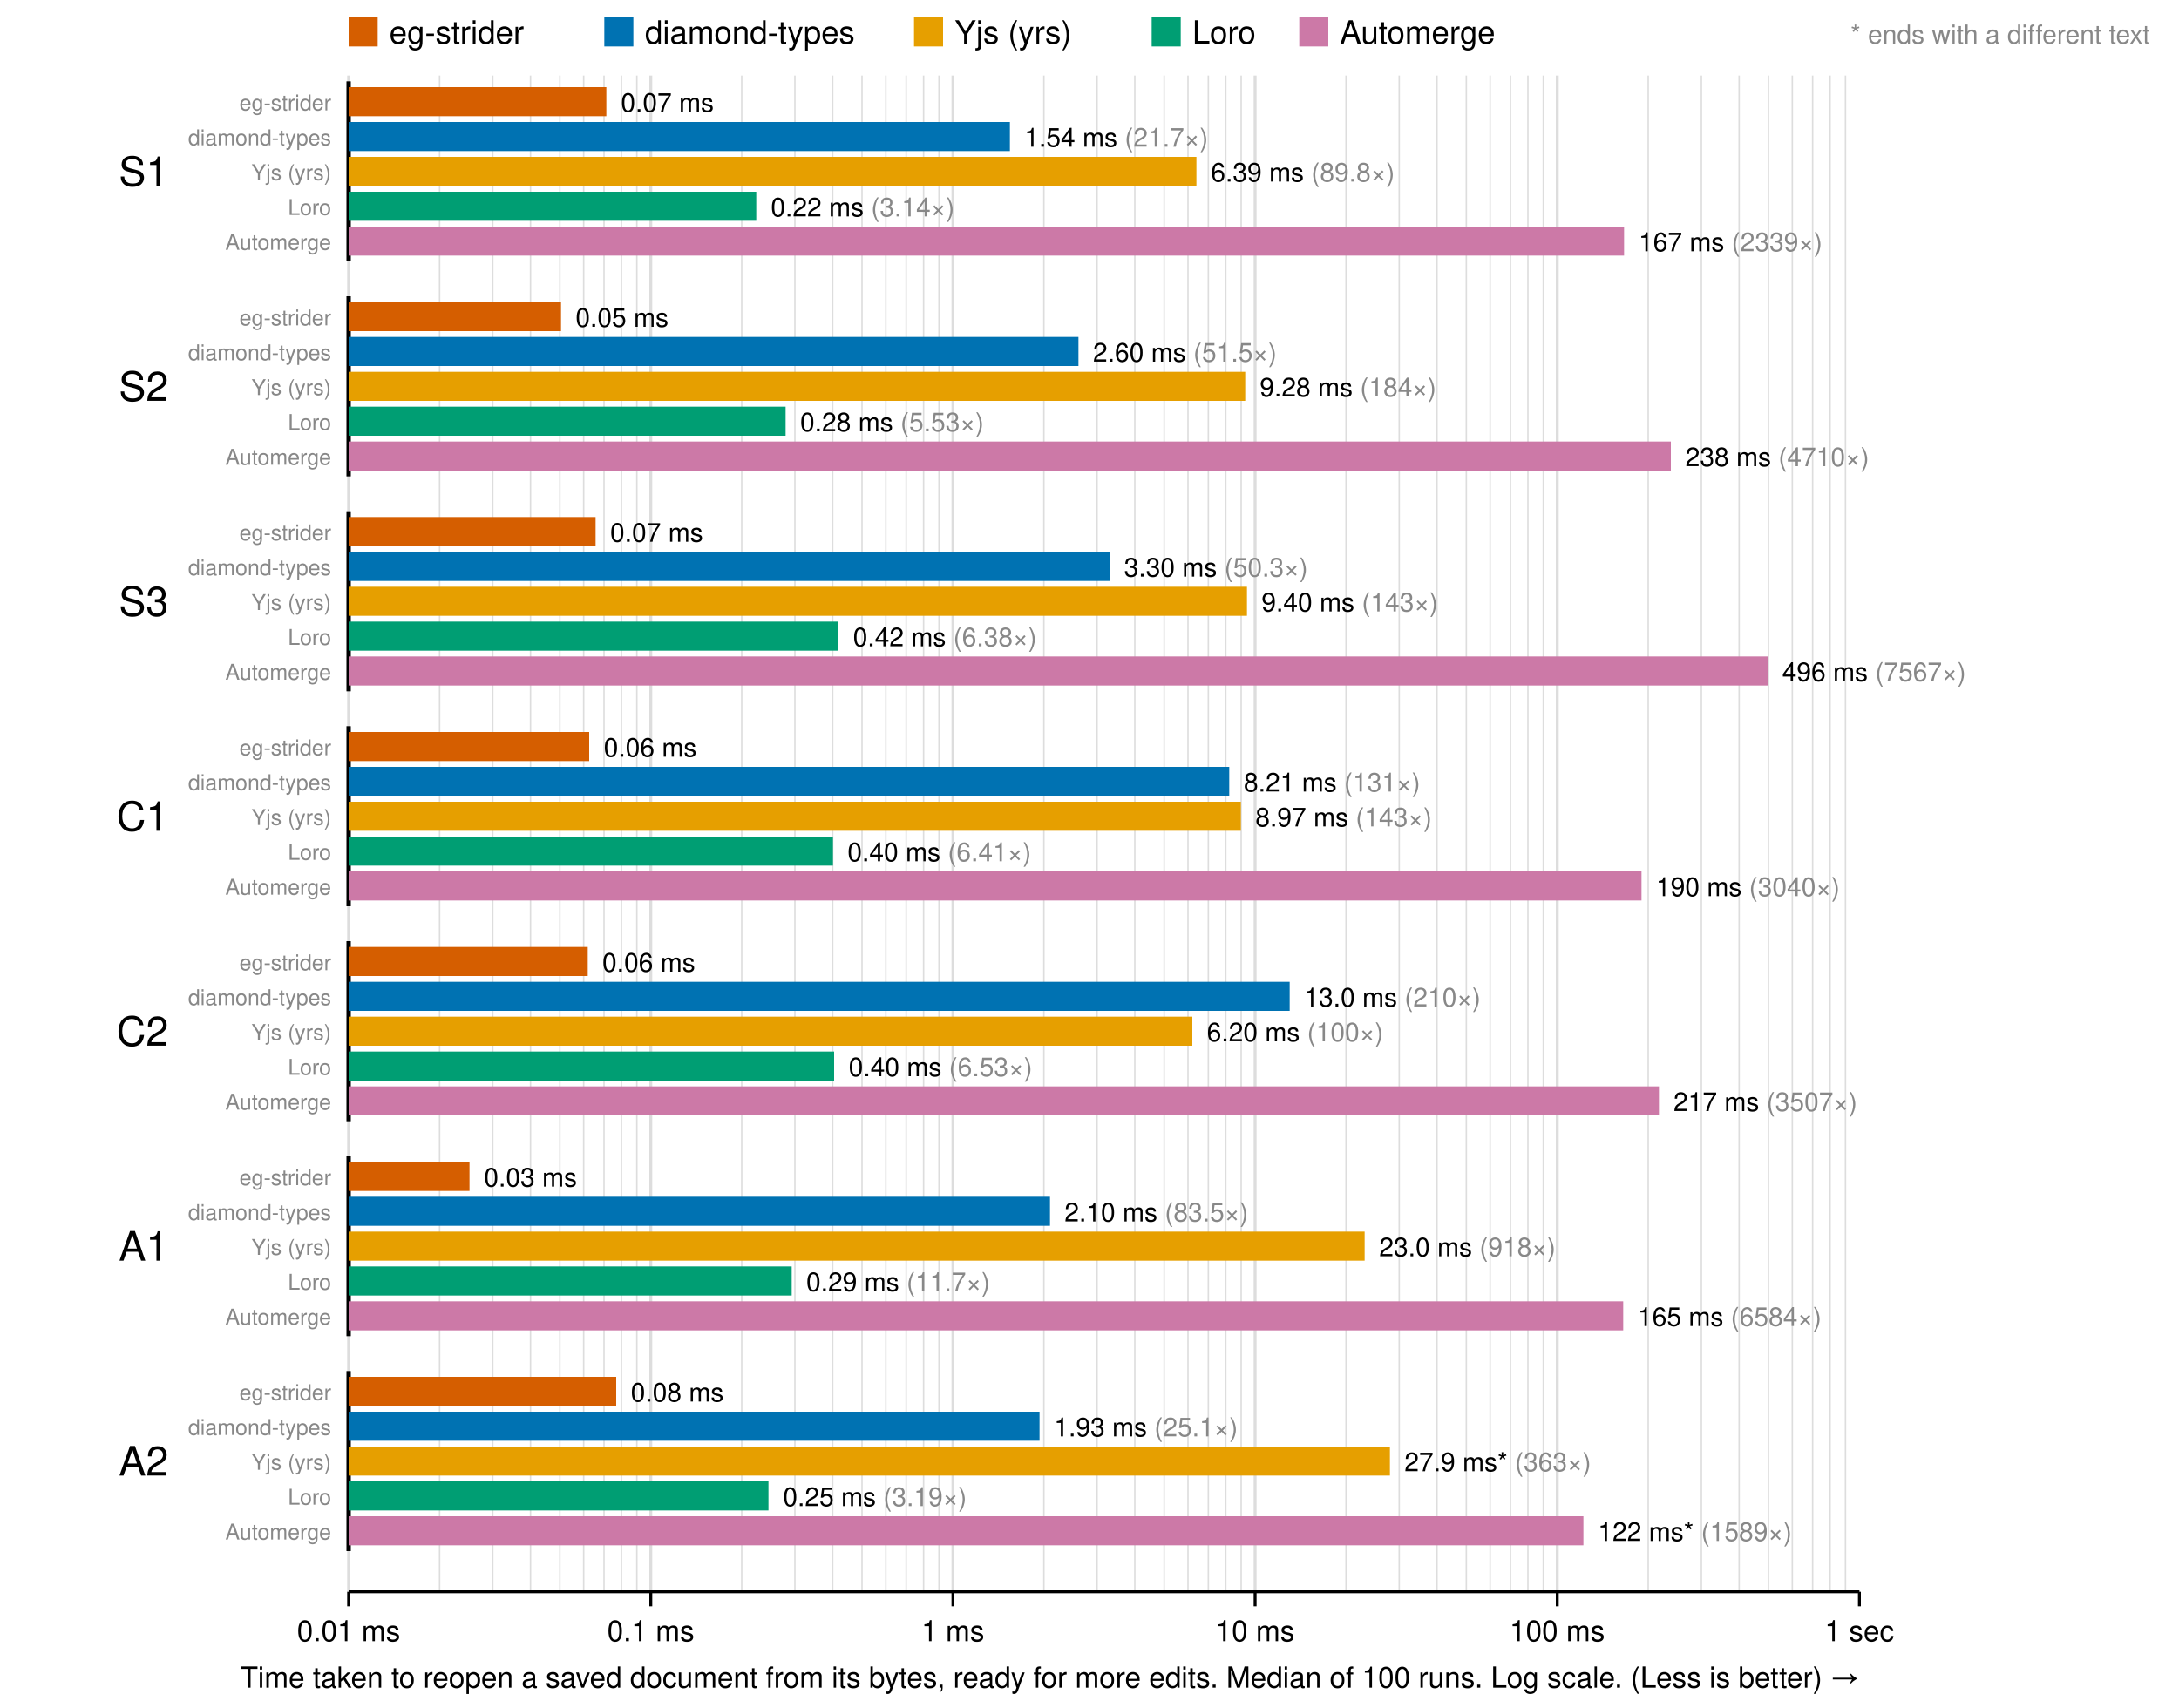
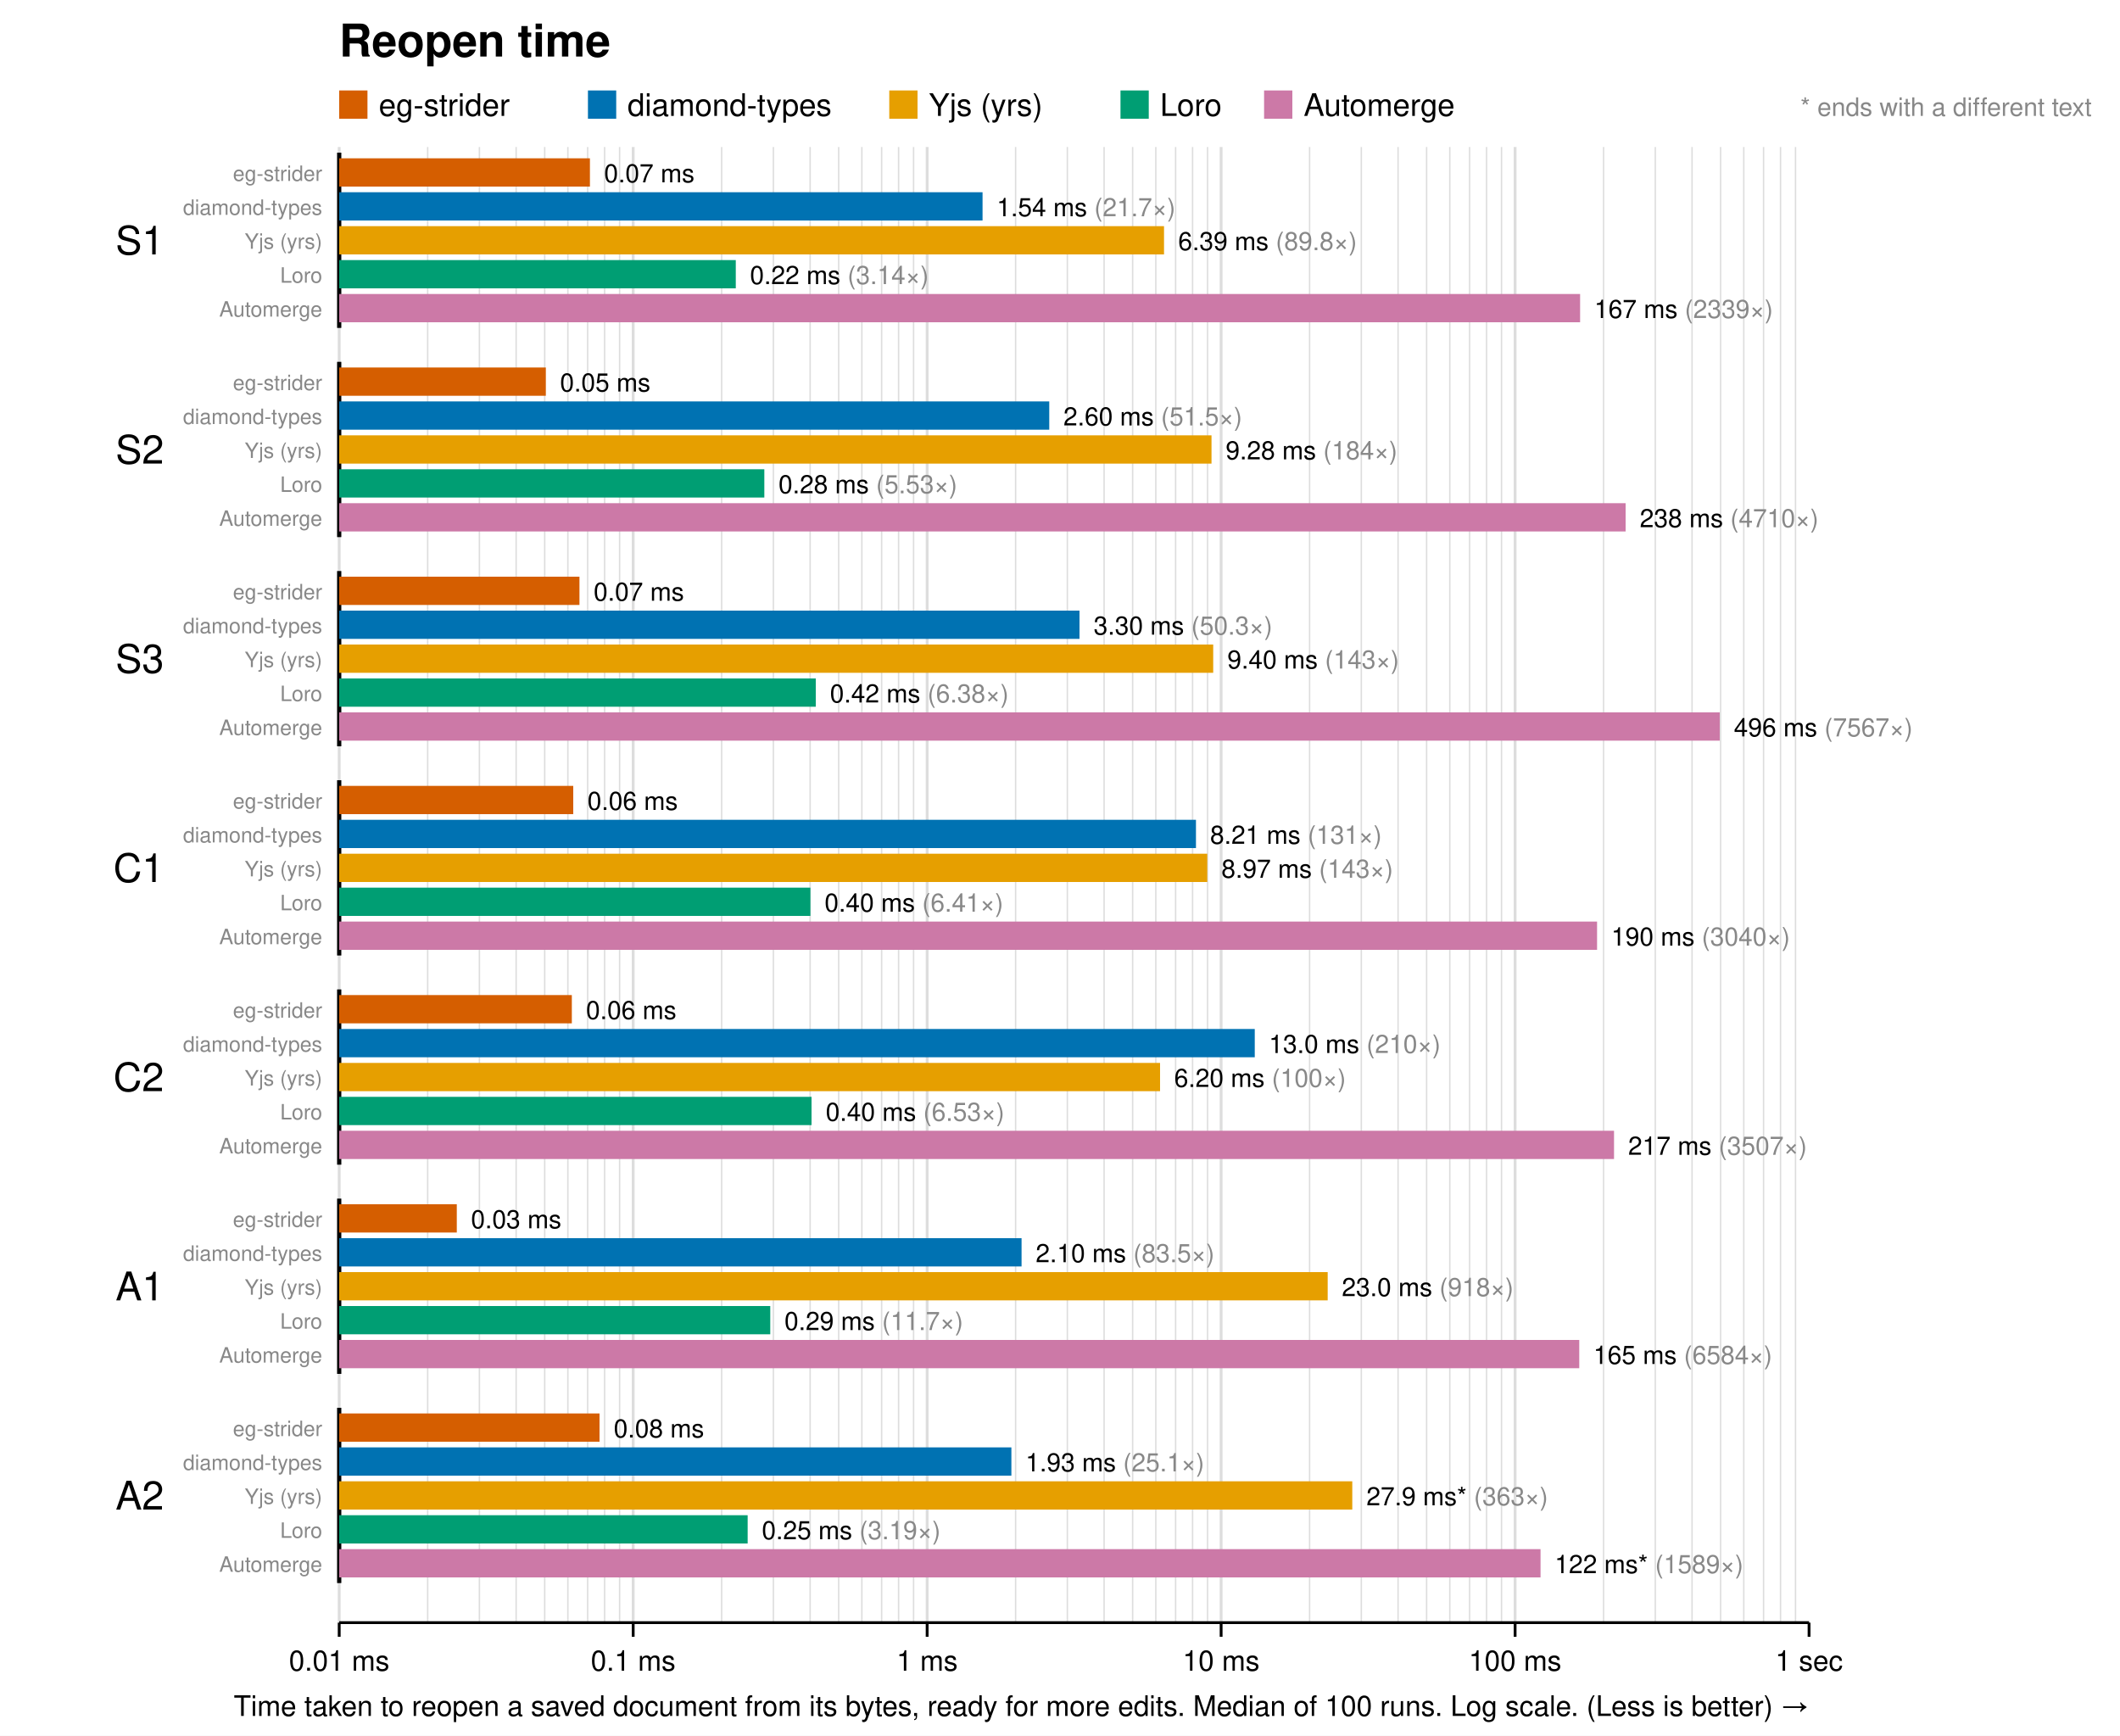
- <svg xmlns="http://www.w3.org/2000/svg" viewBox="0 0 750 588" font-family="Helvetica, Arial, sans-serif">
-   <rect width="750" height="588" fill="white" />
-   <rect x="120" y="6" width="10" height="10" fill="#d55e00" />
-   <text x="134" y="15" font-size="11">eg-strider</text>
-   <rect x="208.0" y="6" width="10" height="10" fill="#0072b2" />
-   <text x="222.0" y="15" font-size="11">diamond-types</text>
-   <rect x="314.6" y="6" width="10" height="10" fill="#e69f00" />
-   <text x="328.6" y="15" font-size="11">Yjs (yrs)</text>
-   <rect x="396.4" y="6" width="10" height="10" fill="#009e73" />
-   <text x="410.4" y="15" font-size="11">Loro</text>
-   <rect x="447.2" y="6" width="10" height="10" fill="#cc79a7" />
-   <text x="461.2" y="15" font-size="11">Automerge</text>
-   <text x="740" y="15" font-size="9" fill="#888" text-anchor="end">* ends with a different text</text>
-   <line x1="120.0" y1="26" x2="120.0" y2="548" stroke="#ddd" stroke-width="1" />
-   <line x1="151.3" y1="26" x2="151.3" y2="548" stroke="#ddd" stroke-width="0.5" />
-   <line x1="169.6" y1="26" x2="169.6" y2="548" stroke="#ddd" stroke-width="0.5" />
-   <line x1="182.6" y1="26" x2="182.6" y2="548" stroke="#ddd" stroke-width="0.5" />
-   <line x1="192.7" y1="26" x2="192.7" y2="548" stroke="#ddd" stroke-width="0.5" />
-   <line x1="200.9" y1="26" x2="200.9" y2="548" stroke="#ddd" stroke-width="0.5" />
-   <line x1="207.9" y1="26" x2="207.9" y2="548" stroke="#ddd" stroke-width="0.5" />
-   <line x1="213.9" y1="26" x2="213.9" y2="548" stroke="#ddd" stroke-width="0.5" />
-   <line x1="219.2" y1="26" x2="219.2" y2="548" stroke="#ddd" stroke-width="0.5" />
-   <line x1="224.0" y1="26" x2="224.0" y2="548" stroke="#ddd" stroke-width="1" />
-   <line x1="255.3" y1="26" x2="255.3" y2="548" stroke="#ddd" stroke-width="0.5" />
-   <line x1="273.6" y1="26" x2="273.6" y2="548" stroke="#ddd" stroke-width="0.5" />
-   <line x1="286.6" y1="26" x2="286.6" y2="548" stroke="#ddd" stroke-width="0.5" />
-   <line x1="296.7" y1="26" x2="296.7" y2="548" stroke="#ddd" stroke-width="0.5" />
-   <line x1="304.9" y1="26" x2="304.9" y2="548" stroke="#ddd" stroke-width="0.5" />
-   <line x1="311.9" y1="26" x2="311.9" y2="548" stroke="#ddd" stroke-width="0.5" />
-   <line x1="317.9" y1="26" x2="317.9" y2="548" stroke="#ddd" stroke-width="0.5" />
-   <line x1="323.2" y1="26" x2="323.2" y2="548" stroke="#ddd" stroke-width="0.5" />
-   <line x1="328.0" y1="26" x2="328.0" y2="548" stroke="#ddd" stroke-width="1" />
-   <line x1="359.3" y1="26" x2="359.3" y2="548" stroke="#ddd" stroke-width="0.5" />
-   <line x1="377.6" y1="26" x2="377.6" y2="548" stroke="#ddd" stroke-width="0.5" />
-   <line x1="390.6" y1="26" x2="390.6" y2="548" stroke="#ddd" stroke-width="0.5" />
-   <line x1="400.7" y1="26" x2="400.7" y2="548" stroke="#ddd" stroke-width="0.5" />
-   <line x1="408.9" y1="26" x2="408.9" y2="548" stroke="#ddd" stroke-width="0.5" />
-   <line x1="415.9" y1="26" x2="415.9" y2="548" stroke="#ddd" stroke-width="0.5" />
-   <line x1="421.9" y1="26" x2="421.9" y2="548" stroke="#ddd" stroke-width="0.5" />
-   <line x1="427.2" y1="26" x2="427.2" y2="548" stroke="#ddd" stroke-width="0.5" />
-   <line x1="432.0" y1="26" x2="432.0" y2="548" stroke="#ddd" stroke-width="1" />
-   <line x1="463.3" y1="26" x2="463.3" y2="548" stroke="#ddd" stroke-width="0.5" />
-   <line x1="481.6" y1="26" x2="481.6" y2="548" stroke="#ddd" stroke-width="0.5" />
-   <line x1="494.6" y1="26" x2="494.6" y2="548" stroke="#ddd" stroke-width="0.5" />
-   <line x1="504.7" y1="26" x2="504.7" y2="548" stroke="#ddd" stroke-width="0.5" />
-   <line x1="512.9" y1="26" x2="512.9" y2="548" stroke="#ddd" stroke-width="0.5" />
-   <line x1="519.9" y1="26" x2="519.9" y2="548" stroke="#ddd" stroke-width="0.5" />
-   <line x1="525.9" y1="26" x2="525.9" y2="548" stroke="#ddd" stroke-width="0.5" />
-   <line x1="531.2" y1="26" x2="531.2" y2="548" stroke="#ddd" stroke-width="0.5" />
-   <line x1="536.0" y1="26" x2="536.0" y2="548" stroke="#ddd" stroke-width="1" />
-   <line x1="567.3" y1="26" x2="567.3" y2="548" stroke="#ddd" stroke-width="0.5" />
-   <line x1="585.6" y1="26" x2="585.6" y2="548" stroke="#ddd" stroke-width="0.5" />
-   <line x1="598.6" y1="26" x2="598.6" y2="548" stroke="#ddd" stroke-width="0.5" />
-   <line x1="608.7" y1="26" x2="608.7" y2="548" stroke="#ddd" stroke-width="0.5" />
-   <line x1="616.9" y1="26" x2="616.9" y2="548" stroke="#ddd" stroke-width="0.5" />
-   <line x1="623.9" y1="26" x2="623.9" y2="548" stroke="#ddd" stroke-width="0.5" />
-   <line x1="629.9" y1="26" x2="629.9" y2="548" stroke="#ddd" stroke-width="0.5" />
-   <line x1="635.2" y1="26" x2="635.2" y2="548" stroke="#ddd" stroke-width="0.5" />
-   <line x1="120.0" y1="548" x2="120.0" y2="553" stroke="black" />
-   <text x="120.0" y="565" font-size="10" text-anchor="middle">0.01 ms</text>
-   <line x1="224.0" y1="548" x2="224.0" y2="553" stroke="black" />
-   <text x="224.0" y="565" font-size="10" text-anchor="middle">0.1 ms</text>
-   <line x1="328.0" y1="548" x2="328.0" y2="553" stroke="black" />
-   <text x="328.0" y="565" font-size="10" text-anchor="middle">1 ms</text>
-   <line x1="432.0" y1="548" x2="432.0" y2="553" stroke="black" />
-   <text x="432.0" y="565" font-size="10" text-anchor="middle">10 ms</text>
-   <line x1="536.0" y1="548" x2="536.0" y2="553" stroke="black" />
-   <text x="536.0" y="565" font-size="10" text-anchor="middle">100 ms</text>
-   <line x1="640.0" y1="548" x2="640.0" y2="553" stroke="black" />
-   <text x="640.0" y="565" font-size="10" text-anchor="middle">1 sec</text>
-   <line x1="120" y1="548" x2="640" y2="548" stroke="black" />
-   <text x="640" y="581" font-size="10" text-anchor="end">Time taken to reopen a saved document from its bytes, ready for more edits. Median of 100 runs. Log scale. (Less is better) →</text>
-   <text x="58" y="64.0" font-size="14" text-anchor="end">S1</text>
-   <line x1="120" y1="28" x2="120" y2="90" stroke="black" stroke-width="1.5" />
-   <text x="114" y="38" font-size="7.5" fill="#888" text-anchor="end">eg-strider</text>
-   <rect x="120" y="30" width="88.7" height="10" fill="#d55e00" />
-   <text x="213.7" y="38.5" font-size="9">0.07 ms</text>
-   <text x="114" y="50" font-size="7.5" fill="#888" text-anchor="end">diamond-types</text>
-   <rect x="120" y="42" width="227.6" height="10" fill="#0072b2" />
-   <text x="352.6" y="50.5" font-size="9">1.54 ms <tspan fill="#888">(21.7×)</tspan>
-   </text>
-   <text x="114" y="62" font-size="7.5" fill="#888" text-anchor="end">Yjs (yrs)</text>
-   <rect x="120" y="54" width="291.8" height="10" fill="#e69f00" />
-   <text x="416.8" y="62.5" font-size="9">6.39 ms <tspan fill="#888">(89.8×)</tspan>
-   </text>
-   <text x="114" y="74" font-size="7.5" fill="#888" text-anchor="end">Loro</text>
-   <rect x="120" y="66" width="140.3" height="10" fill="#009e73" />
-   <text x="265.3" y="74.5" font-size="9">0.22 ms <tspan fill="#888">(3.14×)</tspan>
-   </text>
-   <text x="114" y="86" font-size="7.5" fill="#888" text-anchor="end">Automerge</text>
-   <rect x="120" y="78" width="439.0" height="10" fill="#cc79a7" />
-   <text x="564.0" y="86.5" font-size="9">167 ms <tspan fill="#888">(2339×)</tspan>
-   </text>
-   <text x="58" y="138.0" font-size="14" text-anchor="end">S2</text>
-   <line x1="120" y1="102" x2="120" y2="164" stroke="black" stroke-width="1.5" />
-   <text x="114" y="112" font-size="7.5" fill="#888" text-anchor="end">eg-strider</text>
-   <rect x="120" y="104" width="73.1" height="10" fill="#d55e00" />
-   <text x="198.1" y="112.5" font-size="9">0.05 ms</text>
-   <text x="114" y="124" font-size="7.5" fill="#888" text-anchor="end">diamond-types</text>
-   <rect x="120" y="116" width="251.2" height="10" fill="#0072b2" />
-   <text x="376.2" y="124.5" font-size="9">2.60 ms <tspan fill="#888">(51.5×)</tspan>
-   </text>
-   <text x="114" y="136" font-size="7.5" fill="#888" text-anchor="end">Yjs (yrs)</text>
-   <rect x="120" y="128" width="308.6" height="10" fill="#e69f00" />
-   <text x="433.6" y="136.5" font-size="9">9.28 ms <tspan fill="#888">(184×)</tspan>
-   </text>
-   <text x="114" y="148" font-size="7.5" fill="#888" text-anchor="end">Loro</text>
-   <rect x="120" y="140" width="150.4" height="10" fill="#009e73" />
-   <text x="275.4" y="148.5" font-size="9">0.28 ms <tspan fill="#888">(5.53×)</tspan>
-   </text>
-   <text x="114" y="160" font-size="7.5" fill="#888" text-anchor="end">Automerge</text>
-   <rect x="120" y="152" width="455.1" height="10" fill="#cc79a7" />
-   <text x="580.1" y="160.5" font-size="9">238 ms <tspan fill="#888">(4710×)</tspan>
-   </text>
-   <text x="58" y="212.0" font-size="14" text-anchor="end">S3</text>
-   <line x1="120" y1="176" x2="120" y2="238" stroke="black" stroke-width="1.5" />
-   <text x="114" y="186" font-size="7.5" fill="#888" text-anchor="end">eg-strider</text>
-   <rect x="120" y="178" width="85.0" height="10" fill="#d55e00" />
-   <text x="210.0" y="186.5" font-size="9">0.07 ms</text>
-   <text x="114" y="198" font-size="7.5" fill="#888" text-anchor="end">diamond-types</text>
-   <rect x="120" y="190" width="261.9" height="10" fill="#0072b2" />
-   <text x="386.9" y="198.5" font-size="9">3.30 ms <tspan fill="#888">(50.3×)</tspan>
-   </text>
-   <text x="114" y="210" font-size="7.5" fill="#888" text-anchor="end">Yjs (yrs)</text>
-   <rect x="120" y="202" width="309.2" height="10" fill="#e69f00" />
-   <text x="434.2" y="210.5" font-size="9">9.40 ms <tspan fill="#888">(143×)</tspan>
-   </text>
-   <text x="114" y="222" font-size="7.5" fill="#888" text-anchor="end">Loro</text>
-   <rect x="120" y="214" width="168.6" height="10" fill="#009e73" />
-   <text x="293.6" y="222.5" font-size="9">0.42 ms <tspan fill="#888">(6.38×)</tspan>
-   </text>
-   <text x="114" y="234" font-size="7.5" fill="#888" text-anchor="end">Automerge</text>
-   <rect x="120" y="226" width="488.4" height="10" fill="#cc79a7" />
-   <text x="613.4" y="234.5" font-size="9">496 ms <tspan fill="#888">(7567×)</tspan>
-   </text>
-   <text x="58" y="286.0" font-size="14" text-anchor="end">C1</text>
-   <line x1="120" y1="250" x2="120" y2="312" stroke="black" stroke-width="1.5" />
-   <text x="114" y="260" font-size="7.5" fill="#888" text-anchor="end">eg-strider</text>
-   <rect x="120" y="252" width="82.8" height="10" fill="#d55e00" />
-   <text x="207.8" y="260.5" font-size="9">0.06 ms</text>
-   <text x="114" y="272" font-size="7.5" fill="#888" text-anchor="end">diamond-types</text>
-   <rect x="120" y="264" width="303.1" height="10" fill="#0072b2" />
-   <text x="428.1" y="272.5" font-size="9">8.21 ms <tspan fill="#888">(131×)</tspan>
-   </text>
-   <text x="114" y="284" font-size="7.5" fill="#888" text-anchor="end">Yjs (yrs)</text>
-   <rect x="120" y="276" width="307.1" height="10" fill="#e69f00" />
-   <text x="432.1" y="284.5" font-size="9">8.97 ms <tspan fill="#888">(143×)</tspan>
-   </text>
-   <text x="114" y="296" font-size="7.5" fill="#888" text-anchor="end">Loro</text>
-   <rect x="120" y="288" width="166.7" height="10" fill="#009e73" />
-   <text x="291.7" y="296.5" font-size="9">0.40 ms <tspan fill="#888">(6.41×)</tspan>
-   </text>
-   <text x="114" y="308" font-size="7.5" fill="#888" text-anchor="end">Automerge</text>
-   <rect x="120" y="300" width="445.0" height="10" fill="#cc79a7" />
-   <text x="570.0" y="308.5" font-size="9">190 ms <tspan fill="#888">(3040×)</tspan>
-   </text>
-   <text x="58" y="360.0" font-size="14" text-anchor="end">C2</text>
-   <line x1="120" y1="324" x2="120" y2="386" stroke="black" stroke-width="1.5" />
-   <text x="114" y="334" font-size="7.5" fill="#888" text-anchor="end">eg-strider</text>
-   <rect x="120" y="326" width="82.3" height="10" fill="#d55e00" />
-   <text x="207.3" y="334.5" font-size="9">0.06 ms</text>
-   <text x="114" y="346" font-size="7.5" fill="#888" text-anchor="end">diamond-types</text>
-   <rect x="120" y="338" width="323.9" height="10" fill="#0072b2" />
-   <text x="448.9" y="346.5" font-size="9">13.0 ms <tspan fill="#888">(210×)</tspan>
-   </text>
-   <text x="114" y="358" font-size="7.5" fill="#888" text-anchor="end">Yjs (yrs)</text>
-   <rect x="120" y="350" width="290.4" height="10" fill="#e69f00" />
-   <text x="415.4" y="358.5" font-size="9">6.20 ms <tspan fill="#888">(100×)</tspan>
-   </text>
-   <text x="114" y="370" font-size="7.5" fill="#888" text-anchor="end">Loro</text>
-   <rect x="120" y="362" width="167.1" height="10" fill="#009e73" />
-   <text x="292.1" y="370.5" font-size="9">0.40 ms <tspan fill="#888">(6.53×)</tspan>
-   </text>
-   <text x="114" y="382" font-size="7.5" fill="#888" text-anchor="end">Automerge</text>
-   <rect x="120" y="374" width="451.0" height="10" fill="#cc79a7" />
-   <text x="576.0" y="382.5" font-size="9">217 ms <tspan fill="#888">(3507×)</tspan>
-   </text>
-   <text x="58" y="434.0" font-size="14" text-anchor="end">A1</text>
-   <line x1="120" y1="398" x2="120" y2="460" stroke="black" stroke-width="1.5" />
-   <text x="114" y="408" font-size="7.5" fill="#888" text-anchor="end">eg-strider</text>
-   <rect x="120" y="400" width="41.6" height="10" fill="#d55e00" />
-   <text x="166.6" y="408.5" font-size="9">0.03 ms</text>
-   <text x="114" y="420" font-size="7.5" fill="#888" text-anchor="end">diamond-types</text>
-   <rect x="120" y="412" width="241.4" height="10" fill="#0072b2" />
-   <text x="366.4" y="420.5" font-size="9">2.10 ms <tspan fill="#888">(83.5×)</tspan>
-   </text>
-   <text x="114" y="432" font-size="7.5" fill="#888" text-anchor="end">Yjs (yrs)</text>
-   <rect x="120" y="424" width="349.7" height="10" fill="#e69f00" />
-   <text x="474.7" y="432.5" font-size="9">23.0 ms <tspan fill="#888">(918×)</tspan>
-   </text>
-   <text x="114" y="444" font-size="7.5" fill="#888" text-anchor="end">Loro</text>
-   <rect x="120" y="436" width="152.5" height="10" fill="#009e73" />
-   <text x="277.5" y="444.5" font-size="9">0.29 ms <tspan fill="#888">(11.7×)</tspan>
-   </text>
-   <text x="114" y="456" font-size="7.5" fill="#888" text-anchor="end">Automerge</text>
-   <rect x="120" y="448" width="438.7" height="10" fill="#cc79a7" />
-   <text x="563.7" y="456.5" font-size="9">165 ms <tspan fill="#888">(6584×)</tspan>
-   </text>
-   <text x="58" y="508.0" font-size="14" text-anchor="end">A2</text>
-   <line x1="120" y1="472" x2="120" y2="534" stroke="black" stroke-width="1.5" />
-   <text x="114" y="482" font-size="7.5" fill="#888" text-anchor="end">eg-strider</text>
-   <rect x="120" y="474" width="92.1" height="10" fill="#d55e00" />
-   <text x="217.1" y="482.5" font-size="9">0.08 ms</text>
-   <text x="114" y="494" font-size="7.5" fill="#888" text-anchor="end">diamond-types</text>
-   <rect x="120" y="486" width="237.8" height="10" fill="#0072b2" />
-   <text x="362.8" y="494.5" font-size="9">1.93 ms <tspan fill="#888">(25.1×)</tspan>
-   </text>
-   <text x="114" y="506" font-size="7.5" fill="#888" text-anchor="end">Yjs (yrs)</text>
-   <rect x="120" y="498" width="358.4" height="10" fill="#e69f00" />
-   <text x="483.4" y="506.5" font-size="9">27.9 ms* <tspan fill="#888">(363×)</tspan>
-   </text>
-   <text x="114" y="518" font-size="7.5" fill="#888" text-anchor="end">Loro</text>
-   <rect x="120" y="510" width="144.5" height="10" fill="#009e73" />
-   <text x="269.5" y="518.5" font-size="9">0.25 ms <tspan fill="#888">(3.19×)</tspan>
-   </text>
-   <text x="114" y="530" font-size="7.5" fill="#888" text-anchor="end">Automerge</text>
-   <rect x="120" y="522" width="425.0" height="10" fill="#cc79a7" />
-   <text x="550.0" y="530.5" font-size="9">122 ms* <tspan fill="#888">(1589×)</tspan>
+ <svg xmlns="http://www.w3.org/2000/svg" viewBox="0 0 750 614" font-family="Helvetica, Arial, sans-serif">
+   <rect width="750" height="614" fill="white" />
+   <text x="120" y="20" font-size="16" font-weight="bold">Reopen time</text>
+   <rect x="120" y="32" width="10" height="10" fill="#d55e00" />
+   <text x="134" y="41" font-size="11">eg-strider</text>
+   <rect x="208.0" y="32" width="10" height="10" fill="#0072b2" />
+   <text x="222.0" y="41" font-size="11">diamond-types</text>
+   <rect x="314.6" y="32" width="10" height="10" fill="#e69f00" />
+   <text x="328.6" y="41" font-size="11">Yjs (yrs)</text>
+   <rect x="396.4" y="32" width="10" height="10" fill="#009e73" />
+   <text x="410.4" y="41" font-size="11">Loro</text>
+   <rect x="447.2" y="32" width="10" height="10" fill="#cc79a7" />
+   <text x="461.2" y="41" font-size="11">Automerge</text>
+   <text x="740" y="41" font-size="9" fill="#888" text-anchor="end">* ends with a different text</text>
+   <line x1="120.0" y1="52" x2="120.0" y2="574" stroke="#ddd" stroke-width="1" />
+   <line x1="151.3" y1="52" x2="151.3" y2="574" stroke="#ddd" stroke-width="0.5" />
+   <line x1="169.6" y1="52" x2="169.6" y2="574" stroke="#ddd" stroke-width="0.5" />
+   <line x1="182.6" y1="52" x2="182.6" y2="574" stroke="#ddd" stroke-width="0.5" />
+   <line x1="192.7" y1="52" x2="192.7" y2="574" stroke="#ddd" stroke-width="0.5" />
+   <line x1="200.9" y1="52" x2="200.9" y2="574" stroke="#ddd" stroke-width="0.5" />
+   <line x1="207.9" y1="52" x2="207.9" y2="574" stroke="#ddd" stroke-width="0.5" />
+   <line x1="213.9" y1="52" x2="213.9" y2="574" stroke="#ddd" stroke-width="0.5" />
+   <line x1="219.2" y1="52" x2="219.2" y2="574" stroke="#ddd" stroke-width="0.5" />
+   <line x1="224.0" y1="52" x2="224.0" y2="574" stroke="#ddd" stroke-width="1" />
+   <line x1="255.3" y1="52" x2="255.3" y2="574" stroke="#ddd" stroke-width="0.5" />
+   <line x1="273.6" y1="52" x2="273.6" y2="574" stroke="#ddd" stroke-width="0.5" />
+   <line x1="286.6" y1="52" x2="286.6" y2="574" stroke="#ddd" stroke-width="0.5" />
+   <line x1="296.7" y1="52" x2="296.7" y2="574" stroke="#ddd" stroke-width="0.5" />
+   <line x1="304.9" y1="52" x2="304.9" y2="574" stroke="#ddd" stroke-width="0.5" />
+   <line x1="311.9" y1="52" x2="311.9" y2="574" stroke="#ddd" stroke-width="0.5" />
+   <line x1="317.9" y1="52" x2="317.9" y2="574" stroke="#ddd" stroke-width="0.5" />
+   <line x1="323.2" y1="52" x2="323.2" y2="574" stroke="#ddd" stroke-width="0.5" />
+   <line x1="328.0" y1="52" x2="328.0" y2="574" stroke="#ddd" stroke-width="1" />
+   <line x1="359.3" y1="52" x2="359.3" y2="574" stroke="#ddd" stroke-width="0.5" />
+   <line x1="377.6" y1="52" x2="377.6" y2="574" stroke="#ddd" stroke-width="0.5" />
+   <line x1="390.6" y1="52" x2="390.6" y2="574" stroke="#ddd" stroke-width="0.5" />
+   <line x1="400.7" y1="52" x2="400.7" y2="574" stroke="#ddd" stroke-width="0.5" />
+   <line x1="408.9" y1="52" x2="408.9" y2="574" stroke="#ddd" stroke-width="0.5" />
+   <line x1="415.9" y1="52" x2="415.9" y2="574" stroke="#ddd" stroke-width="0.5" />
+   <line x1="421.9" y1="52" x2="421.9" y2="574" stroke="#ddd" stroke-width="0.5" />
+   <line x1="427.2" y1="52" x2="427.2" y2="574" stroke="#ddd" stroke-width="0.5" />
+   <line x1="432.0" y1="52" x2="432.0" y2="574" stroke="#ddd" stroke-width="1" />
+   <line x1="463.3" y1="52" x2="463.3" y2="574" stroke="#ddd" stroke-width="0.5" />
+   <line x1="481.6" y1="52" x2="481.6" y2="574" stroke="#ddd" stroke-width="0.5" />
+   <line x1="494.6" y1="52" x2="494.6" y2="574" stroke="#ddd" stroke-width="0.5" />
+   <line x1="504.7" y1="52" x2="504.7" y2="574" stroke="#ddd" stroke-width="0.5" />
+   <line x1="512.9" y1="52" x2="512.9" y2="574" stroke="#ddd" stroke-width="0.5" />
+   <line x1="519.9" y1="52" x2="519.9" y2="574" stroke="#ddd" stroke-width="0.5" />
+   <line x1="525.9" y1="52" x2="525.9" y2="574" stroke="#ddd" stroke-width="0.5" />
+   <line x1="531.2" y1="52" x2="531.2" y2="574" stroke="#ddd" stroke-width="0.5" />
+   <line x1="536.0" y1="52" x2="536.0" y2="574" stroke="#ddd" stroke-width="1" />
+   <line x1="567.3" y1="52" x2="567.3" y2="574" stroke="#ddd" stroke-width="0.5" />
+   <line x1="585.6" y1="52" x2="585.6" y2="574" stroke="#ddd" stroke-width="0.5" />
+   <line x1="598.6" y1="52" x2="598.6" y2="574" stroke="#ddd" stroke-width="0.5" />
+   <line x1="608.7" y1="52" x2="608.7" y2="574" stroke="#ddd" stroke-width="0.5" />
+   <line x1="616.9" y1="52" x2="616.9" y2="574" stroke="#ddd" stroke-width="0.5" />
+   <line x1="623.9" y1="52" x2="623.9" y2="574" stroke="#ddd" stroke-width="0.5" />
+   <line x1="629.9" y1="52" x2="629.9" y2="574" stroke="#ddd" stroke-width="0.5" />
+   <line x1="635.2" y1="52" x2="635.2" y2="574" stroke="#ddd" stroke-width="0.5" />
+   <line x1="120.0" y1="574" x2="120.0" y2="579" stroke="black" />
+   <text x="120.0" y="591" font-size="10" text-anchor="middle">0.01 ms</text>
+   <line x1="224.0" y1="574" x2="224.0" y2="579" stroke="black" />
+   <text x="224.0" y="591" font-size="10" text-anchor="middle">0.1 ms</text>
+   <line x1="328.0" y1="574" x2="328.0" y2="579" stroke="black" />
+   <text x="328.0" y="591" font-size="10" text-anchor="middle">1 ms</text>
+   <line x1="432.0" y1="574" x2="432.0" y2="579" stroke="black" />
+   <text x="432.0" y="591" font-size="10" text-anchor="middle">10 ms</text>
+   <line x1="536.0" y1="574" x2="536.0" y2="579" stroke="black" />
+   <text x="536.0" y="591" font-size="10" text-anchor="middle">100 ms</text>
+   <line x1="640.0" y1="574" x2="640.0" y2="579" stroke="black" />
+   <text x="640.0" y="591" font-size="10" text-anchor="middle">1 sec</text>
+   <line x1="120" y1="574" x2="640" y2="574" stroke="black" />
+   <text x="640" y="607" font-size="10" text-anchor="end">Time taken to reopen a saved document from its bytes, ready for more edits. Median of 100 runs. Log scale. (Less is better) →</text>
+   <text x="58" y="90.0" font-size="14" text-anchor="end">S1</text>
+   <line x1="120" y1="54" x2="120" y2="116" stroke="black" stroke-width="1.5" />
+   <text x="114" y="64" font-size="7.5" fill="#888" text-anchor="end">eg-strider</text>
+   <rect x="120" y="56" width="88.7" height="10" fill="#d55e00" />
+   <text x="213.7" y="64.5" font-size="9">0.07 ms</text>
+   <text x="114" y="76" font-size="7.5" fill="#888" text-anchor="end">diamond-types</text>
+   <rect x="120" y="68" width="227.6" height="10" fill="#0072b2" />
+   <text x="352.6" y="76.5" font-size="9">1.54 ms <tspan fill="#888">(21.7×)</tspan>
+   </text>
+   <text x="114" y="88" font-size="7.5" fill="#888" text-anchor="end">Yjs (yrs)</text>
+   <rect x="120" y="80" width="291.8" height="10" fill="#e69f00" />
+   <text x="416.8" y="88.5" font-size="9">6.39 ms <tspan fill="#888">(89.8×)</tspan>
+   </text>
+   <text x="114" y="100" font-size="7.5" fill="#888" text-anchor="end">Loro</text>
+   <rect x="120" y="92" width="140.3" height="10" fill="#009e73" />
+   <text x="265.3" y="100.5" font-size="9">0.22 ms <tspan fill="#888">(3.14×)</tspan>
+   </text>
+   <text x="114" y="112" font-size="7.5" fill="#888" text-anchor="end">Automerge</text>
+   <rect x="120" y="104" width="439.0" height="10" fill="#cc79a7" />
+   <text x="564.0" y="112.5" font-size="9">167 ms <tspan fill="#888">(2339×)</tspan>
+   </text>
+   <text x="58" y="164.0" font-size="14" text-anchor="end">S2</text>
+   <line x1="120" y1="128" x2="120" y2="190" stroke="black" stroke-width="1.5" />
+   <text x="114" y="138" font-size="7.5" fill="#888" text-anchor="end">eg-strider</text>
+   <rect x="120" y="130" width="73.1" height="10" fill="#d55e00" />
+   <text x="198.1" y="138.5" font-size="9">0.05 ms</text>
+   <text x="114" y="150" font-size="7.5" fill="#888" text-anchor="end">diamond-types</text>
+   <rect x="120" y="142" width="251.2" height="10" fill="#0072b2" />
+   <text x="376.2" y="150.5" font-size="9">2.60 ms <tspan fill="#888">(51.5×)</tspan>
+   </text>
+   <text x="114" y="162" font-size="7.5" fill="#888" text-anchor="end">Yjs (yrs)</text>
+   <rect x="120" y="154" width="308.6" height="10" fill="#e69f00" />
+   <text x="433.6" y="162.5" font-size="9">9.28 ms <tspan fill="#888">(184×)</tspan>
+   </text>
+   <text x="114" y="174" font-size="7.5" fill="#888" text-anchor="end">Loro</text>
+   <rect x="120" y="166" width="150.4" height="10" fill="#009e73" />
+   <text x="275.4" y="174.5" font-size="9">0.28 ms <tspan fill="#888">(5.53×)</tspan>
+   </text>
+   <text x="114" y="186" font-size="7.5" fill="#888" text-anchor="end">Automerge</text>
+   <rect x="120" y="178" width="455.1" height="10" fill="#cc79a7" />
+   <text x="580.1" y="186.5" font-size="9">238 ms <tspan fill="#888">(4710×)</tspan>
+   </text>
+   <text x="58" y="238.0" font-size="14" text-anchor="end">S3</text>
+   <line x1="120" y1="202" x2="120" y2="264" stroke="black" stroke-width="1.5" />
+   <text x="114" y="212" font-size="7.5" fill="#888" text-anchor="end">eg-strider</text>
+   <rect x="120" y="204" width="85.0" height="10" fill="#d55e00" />
+   <text x="210.0" y="212.5" font-size="9">0.07 ms</text>
+   <text x="114" y="224" font-size="7.5" fill="#888" text-anchor="end">diamond-types</text>
+   <rect x="120" y="216" width="261.9" height="10" fill="#0072b2" />
+   <text x="386.9" y="224.5" font-size="9">3.30 ms <tspan fill="#888">(50.3×)</tspan>
+   </text>
+   <text x="114" y="236" font-size="7.5" fill="#888" text-anchor="end">Yjs (yrs)</text>
+   <rect x="120" y="228" width="309.2" height="10" fill="#e69f00" />
+   <text x="434.2" y="236.5" font-size="9">9.40 ms <tspan fill="#888">(143×)</tspan>
+   </text>
+   <text x="114" y="248" font-size="7.5" fill="#888" text-anchor="end">Loro</text>
+   <rect x="120" y="240" width="168.6" height="10" fill="#009e73" />
+   <text x="293.6" y="248.5" font-size="9">0.42 ms <tspan fill="#888">(6.38×)</tspan>
+   </text>
+   <text x="114" y="260" font-size="7.5" fill="#888" text-anchor="end">Automerge</text>
+   <rect x="120" y="252" width="488.4" height="10" fill="#cc79a7" />
+   <text x="613.4" y="260.5" font-size="9">496 ms <tspan fill="#888">(7567×)</tspan>
+   </text>
+   <text x="58" y="312.0" font-size="14" text-anchor="end">C1</text>
+   <line x1="120" y1="276" x2="120" y2="338" stroke="black" stroke-width="1.5" />
+   <text x="114" y="286" font-size="7.5" fill="#888" text-anchor="end">eg-strider</text>
+   <rect x="120" y="278" width="82.8" height="10" fill="#d55e00" />
+   <text x="207.8" y="286.5" font-size="9">0.06 ms</text>
+   <text x="114" y="298" font-size="7.5" fill="#888" text-anchor="end">diamond-types</text>
+   <rect x="120" y="290" width="303.1" height="10" fill="#0072b2" />
+   <text x="428.1" y="298.5" font-size="9">8.21 ms <tspan fill="#888">(131×)</tspan>
+   </text>
+   <text x="114" y="310" font-size="7.5" fill="#888" text-anchor="end">Yjs (yrs)</text>
+   <rect x="120" y="302" width="307.1" height="10" fill="#e69f00" />
+   <text x="432.1" y="310.5" font-size="9">8.97 ms <tspan fill="#888">(143×)</tspan>
+   </text>
+   <text x="114" y="322" font-size="7.5" fill="#888" text-anchor="end">Loro</text>
+   <rect x="120" y="314" width="166.7" height="10" fill="#009e73" />
+   <text x="291.7" y="322.5" font-size="9">0.40 ms <tspan fill="#888">(6.41×)</tspan>
+   </text>
+   <text x="114" y="334" font-size="7.5" fill="#888" text-anchor="end">Automerge</text>
+   <rect x="120" y="326" width="445.0" height="10" fill="#cc79a7" />
+   <text x="570.0" y="334.5" font-size="9">190 ms <tspan fill="#888">(3040×)</tspan>
+   </text>
+   <text x="58" y="386.0" font-size="14" text-anchor="end">C2</text>
+   <line x1="120" y1="350" x2="120" y2="412" stroke="black" stroke-width="1.5" />
+   <text x="114" y="360" font-size="7.5" fill="#888" text-anchor="end">eg-strider</text>
+   <rect x="120" y="352" width="82.3" height="10" fill="#d55e00" />
+   <text x="207.3" y="360.5" font-size="9">0.06 ms</text>
+   <text x="114" y="372" font-size="7.5" fill="#888" text-anchor="end">diamond-types</text>
+   <rect x="120" y="364" width="323.9" height="10" fill="#0072b2" />
+   <text x="448.9" y="372.5" font-size="9">13.0 ms <tspan fill="#888">(210×)</tspan>
+   </text>
+   <text x="114" y="384" font-size="7.5" fill="#888" text-anchor="end">Yjs (yrs)</text>
+   <rect x="120" y="376" width="290.4" height="10" fill="#e69f00" />
+   <text x="415.4" y="384.5" font-size="9">6.20 ms <tspan fill="#888">(100×)</tspan>
+   </text>
+   <text x="114" y="396" font-size="7.5" fill="#888" text-anchor="end">Loro</text>
+   <rect x="120" y="388" width="167.1" height="10" fill="#009e73" />
+   <text x="292.1" y="396.5" font-size="9">0.40 ms <tspan fill="#888">(6.53×)</tspan>
+   </text>
+   <text x="114" y="408" font-size="7.5" fill="#888" text-anchor="end">Automerge</text>
+   <rect x="120" y="400" width="451.0" height="10" fill="#cc79a7" />
+   <text x="576.0" y="408.5" font-size="9">217 ms <tspan fill="#888">(3507×)</tspan>
+   </text>
+   <text x="58" y="460.0" font-size="14" text-anchor="end">A1</text>
+   <line x1="120" y1="424" x2="120" y2="486" stroke="black" stroke-width="1.5" />
+   <text x="114" y="434" font-size="7.5" fill="#888" text-anchor="end">eg-strider</text>
+   <rect x="120" y="426" width="41.6" height="10" fill="#d55e00" />
+   <text x="166.6" y="434.5" font-size="9">0.03 ms</text>
+   <text x="114" y="446" font-size="7.5" fill="#888" text-anchor="end">diamond-types</text>
+   <rect x="120" y="438" width="241.4" height="10" fill="#0072b2" />
+   <text x="366.4" y="446.5" font-size="9">2.10 ms <tspan fill="#888">(83.5×)</tspan>
+   </text>
+   <text x="114" y="458" font-size="7.5" fill="#888" text-anchor="end">Yjs (yrs)</text>
+   <rect x="120" y="450" width="349.7" height="10" fill="#e69f00" />
+   <text x="474.7" y="458.5" font-size="9">23.0 ms <tspan fill="#888">(918×)</tspan>
+   </text>
+   <text x="114" y="470" font-size="7.5" fill="#888" text-anchor="end">Loro</text>
+   <rect x="120" y="462" width="152.5" height="10" fill="#009e73" />
+   <text x="277.5" y="470.5" font-size="9">0.29 ms <tspan fill="#888">(11.7×)</tspan>
+   </text>
+   <text x="114" y="482" font-size="7.5" fill="#888" text-anchor="end">Automerge</text>
+   <rect x="120" y="474" width="438.7" height="10" fill="#cc79a7" />
+   <text x="563.7" y="482.5" font-size="9">165 ms <tspan fill="#888">(6584×)</tspan>
+   </text>
+   <text x="58" y="534.0" font-size="14" text-anchor="end">A2</text>
+   <line x1="120" y1="498" x2="120" y2="560" stroke="black" stroke-width="1.5" />
+   <text x="114" y="508" font-size="7.5" fill="#888" text-anchor="end">eg-strider</text>
+   <rect x="120" y="500" width="92.1" height="10" fill="#d55e00" />
+   <text x="217.1" y="508.5" font-size="9">0.08 ms</text>
+   <text x="114" y="520" font-size="7.5" fill="#888" text-anchor="end">diamond-types</text>
+   <rect x="120" y="512" width="237.8" height="10" fill="#0072b2" />
+   <text x="362.8" y="520.5" font-size="9">1.93 ms <tspan fill="#888">(25.1×)</tspan>
+   </text>
+   <text x="114" y="532" font-size="7.5" fill="#888" text-anchor="end">Yjs (yrs)</text>
+   <rect x="120" y="524" width="358.4" height="10" fill="#e69f00" />
+   <text x="483.4" y="532.5" font-size="9">27.9 ms* <tspan fill="#888">(363×)</tspan>
+   </text>
+   <text x="114" y="544" font-size="7.5" fill="#888" text-anchor="end">Loro</text>
+   <rect x="120" y="536" width="144.5" height="10" fill="#009e73" />
+   <text x="269.5" y="544.5" font-size="9">0.25 ms <tspan fill="#888">(3.19×)</tspan>
+   </text>
+   <text x="114" y="556" font-size="7.5" fill="#888" text-anchor="end">Automerge</text>
+   <rect x="120" y="548" width="425.0" height="10" fill="#cc79a7" />
+   <text x="550.0" y="556.5" font-size="9">122 ms* <tspan fill="#888">(1589×)</tspan>
  </text>
</svg>
